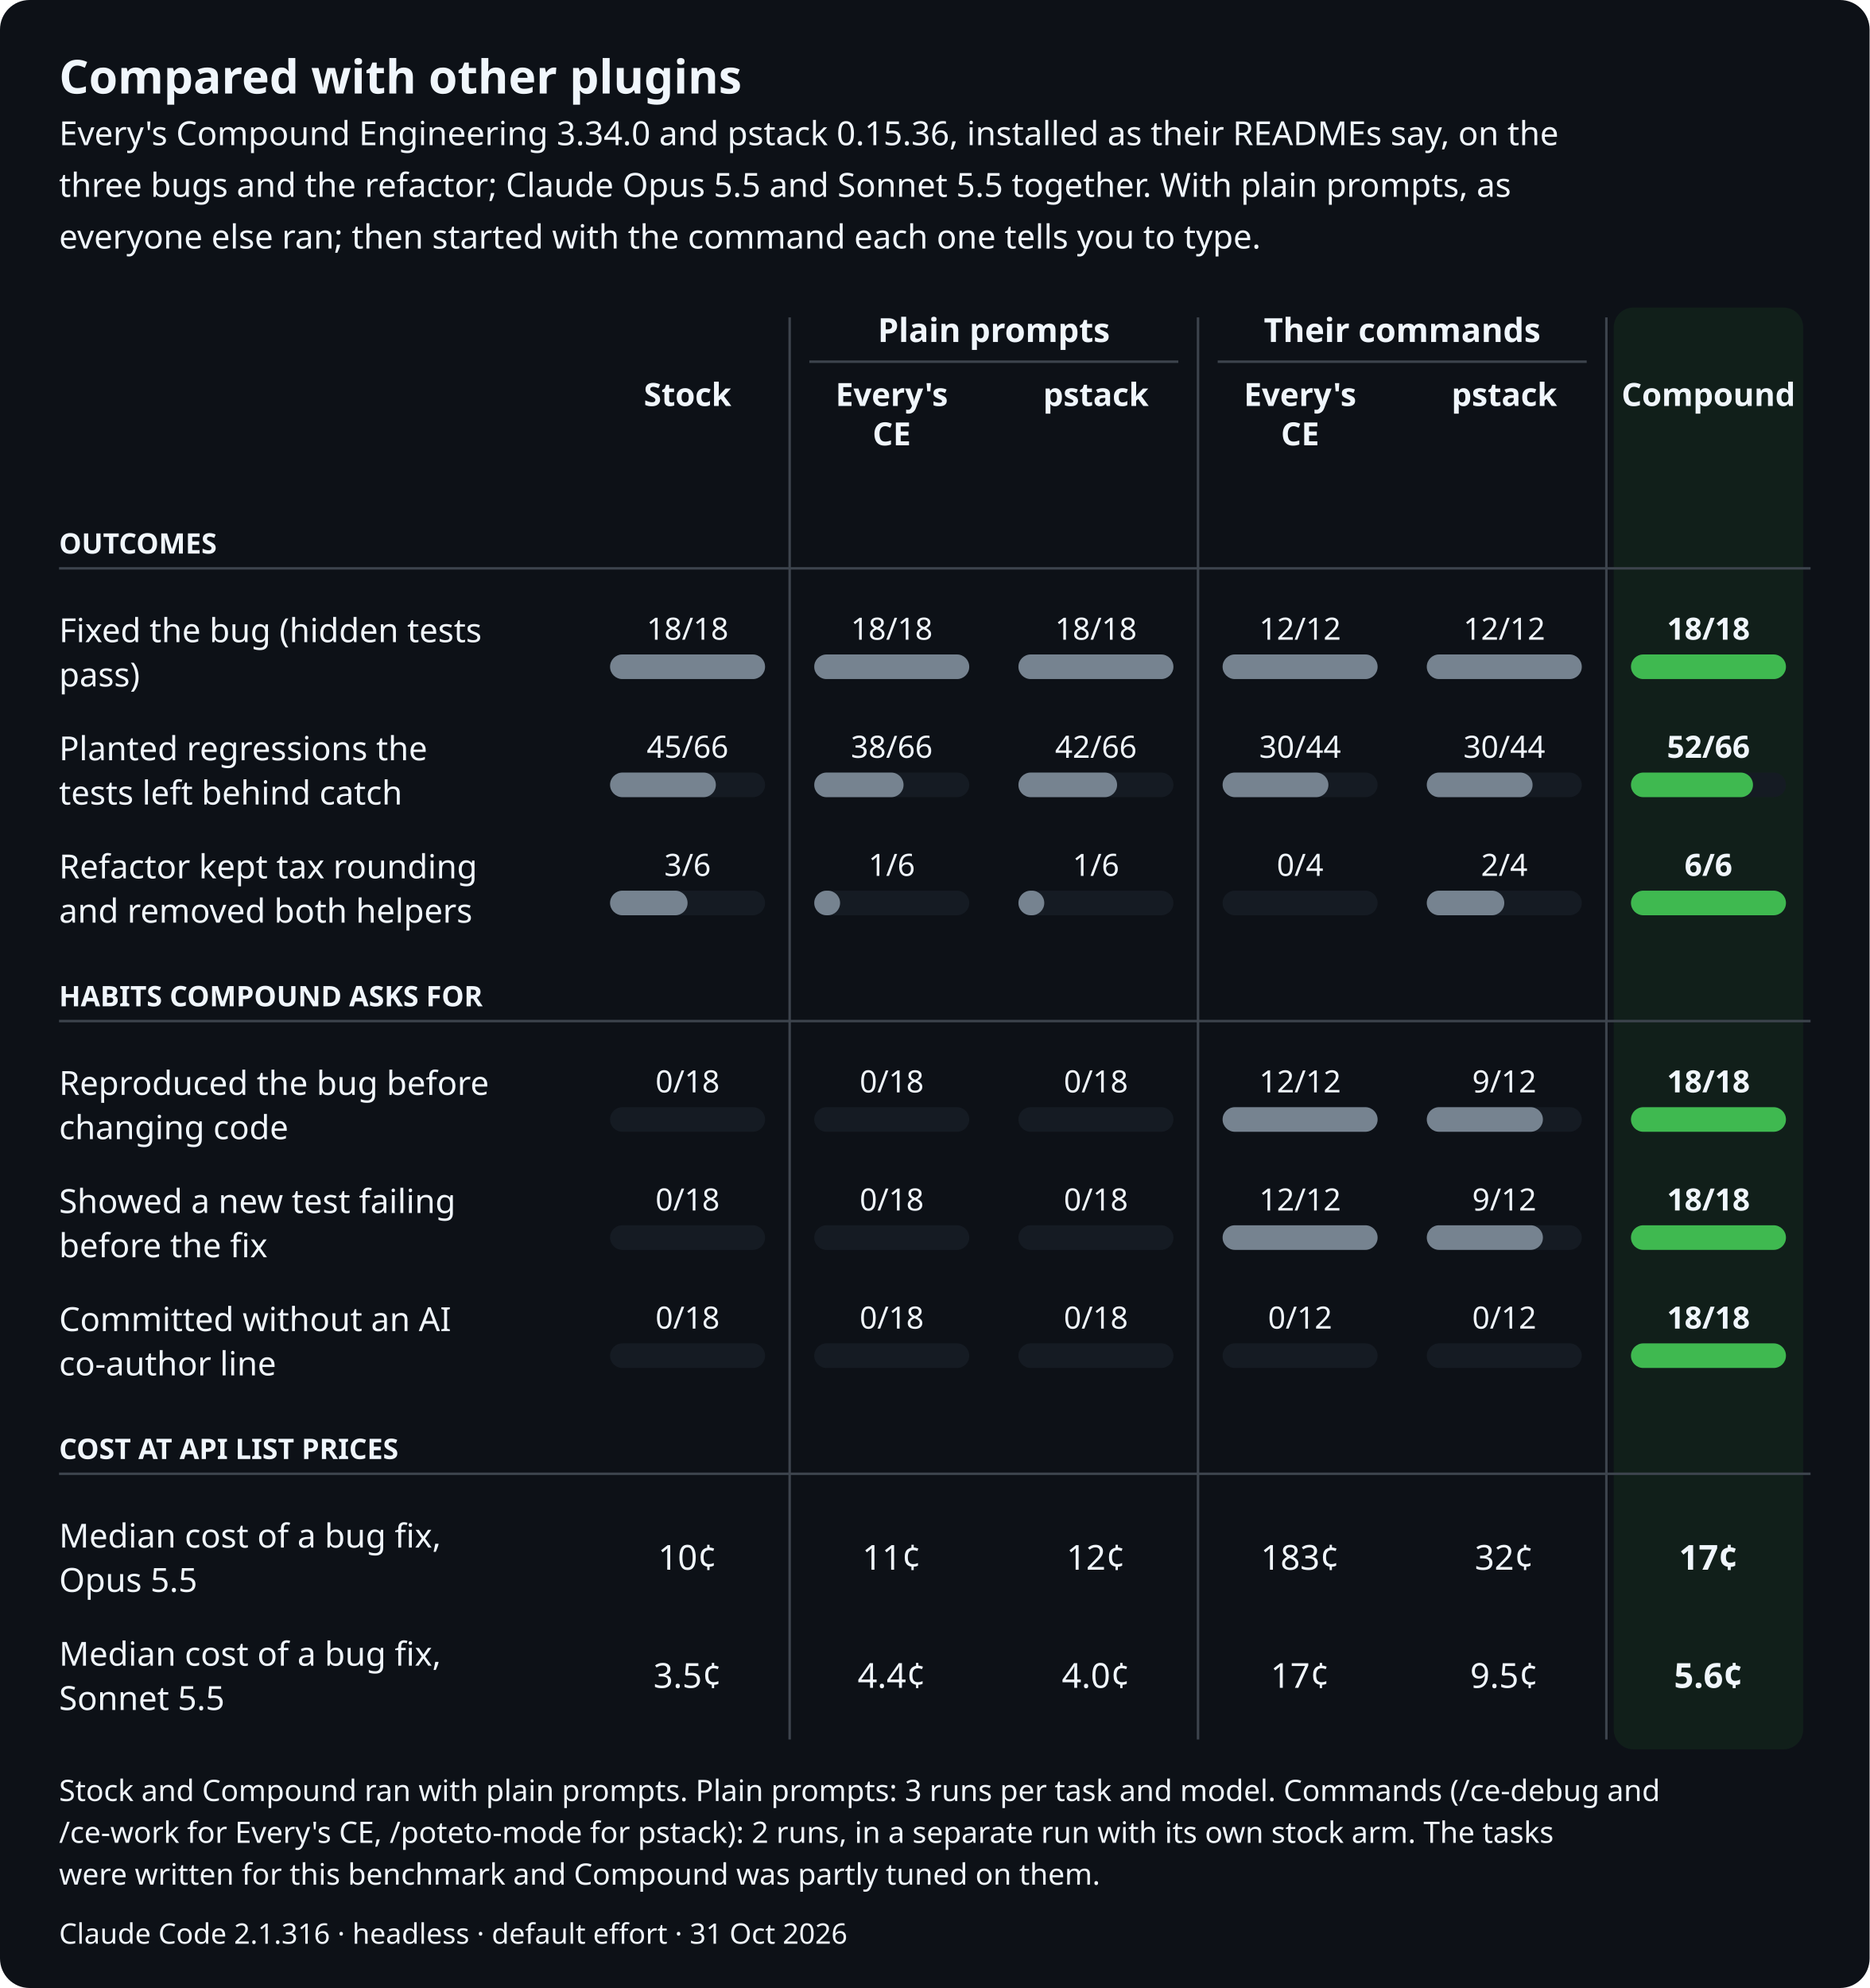
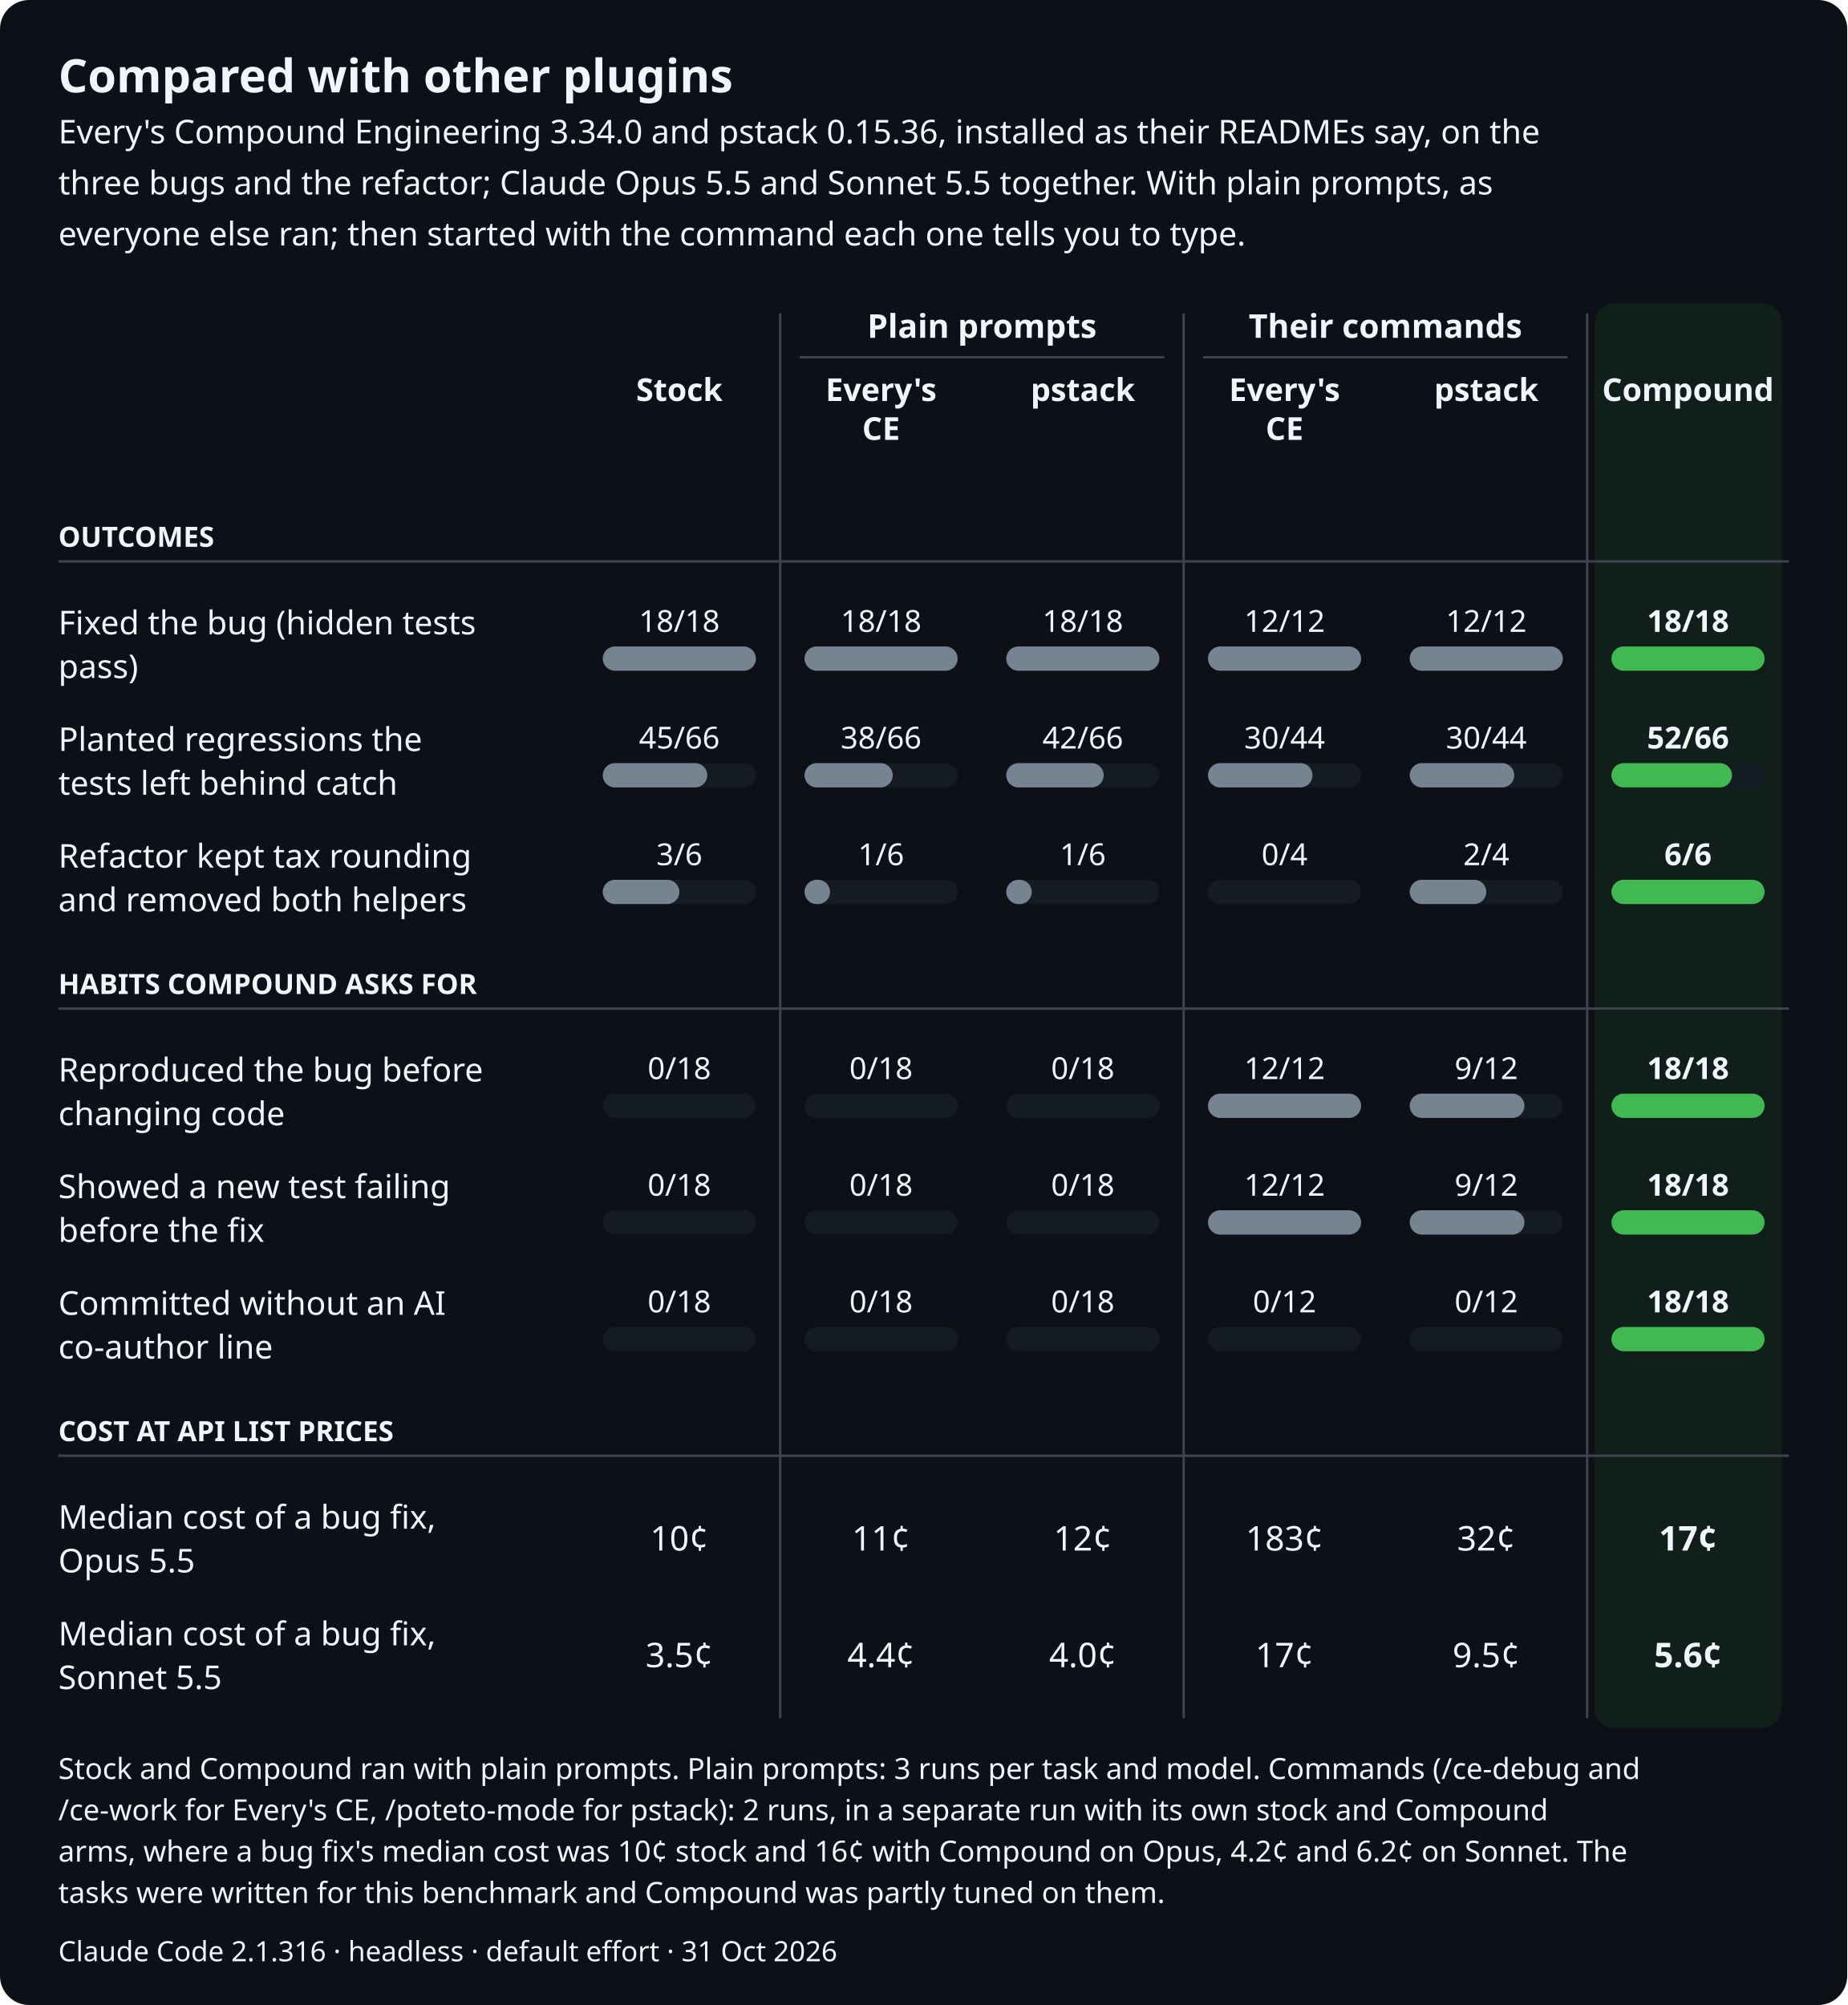
- <svg xmlns="http://www.w3.org/2000/svg" width="760" height="808" viewBox="0 0 760 808" role="img" aria-labelledby="title desc">
+ <svg xmlns="http://www.w3.org/2000/svg" width="760" height="825" viewBox="0 0 760 825" role="img" aria-labelledby="title desc">
  <style>text{font-family:-apple-system,BlinkMacSystemFont,'Segoe UI','Noto Sans',Helvetica,Arial,sans-serif;fill:#f0f6fc;font-variant-numeric:tabular-nums}.mono{font-family:ui-monospace,SFMono-Regular,'SF Mono',Menlo,Consolas,'Liberation Mono',monospace}</style>
-   <rect width="760" height="808" rx="12" fill="#0d1117" />
+   <rect width="760" height="825" rx="12" fill="#0d1117" />
  <text x="24.0" y="38.0" font-size="19" font-weight="600">Compared with other plugins</text>
  <text x="24.0" y="59.0" font-size="13.5" fill="#b1bac4">Every's Compound Engineering 3.34.0 and pstack 0.15.36, installed as their READMEs say, on the</text>
  <text x="24.0" y="80.0" font-size="13.5" fill="#b1bac4">three bugs and the refactor; Claude Opus 5.5 and Sonnet 5.5 together. With plain prompts, as</text>
  <text x="24.0" y="101.0" font-size="13.5" fill="#b1bac4">everyone else ran; then started with the command each one tells you to type.</text>
  <rect x="656.0" y="125.0" width="77.0" height="586.0" rx="8" fill="#142a1d" fill-opacity="0.55" />
  <line x1="321.0" y1="129.0" x2="321.0" y2="707.0" stroke="#3d444d" stroke-width="1" />
  <line x1="487.0" y1="129.0" x2="487.0" y2="707.0" stroke="#3d444d" stroke-width="1" />
  <line x1="653.0" y1="129.0" x2="653.0" y2="707.0" stroke="#3d444d" stroke-width="1" />
  <text x="404.0" y="139.0" font-size="13.5" font-weight="600" text-anchor="middle">Plain prompts</text>
  <line x1="329.0" y1="147.0" x2="479.0" y2="147.0" stroke="#3d444d" stroke-width="1" />
  <text x="570.0" y="139.0" font-size="13.5" font-weight="600" text-anchor="middle">Their commands</text>
  <line x1="495.0" y1="147.0" x2="645.0" y2="147.0" stroke="#3d444d" stroke-width="1" />
  <text x="279.5" y="165.0" font-size="13" font-weight="600" text-anchor="middle">Stock</text>
  <text x="362.5" y="165.0" font-size="13" font-weight="600" text-anchor="middle">Every's</text>
  <text x="362.5" y="181.0" font-size="13" font-weight="600" text-anchor="middle">CE</text>
  <text x="445.5" y="165.0" font-size="13" font-weight="600" text-anchor="middle">pstack</text>
  <text x="528.5" y="165.0" font-size="13" font-weight="600" text-anchor="middle">Every's</text>
  <text x="528.5" y="181.0" font-size="13" font-weight="600" text-anchor="middle">CE</text>
  <text x="611.5" y="165.0" font-size="13" font-weight="600" text-anchor="middle">pstack</text>
  <text x="694.5" y="165.0" font-size="13" font-weight="600" text-anchor="middle" fill="#3fb950">Compound</text>
  <text x="24.0" y="225.0" font-size="11.5" font-weight="600" fill="#b1bac4">OUTCOMES</text>
  <line x1="24.0" y1="231.0" x2="736.0" y2="231.0" stroke="#3d444d" stroke-width="1" />
  <text x="24.0" y="261.0" font-size="13.5">Fixed the bug (hidden tests</text>
  <text x="24.0" y="279.0" font-size="13.5">pass)</text>
  <rect x="248.0" y="266.0" width="63.0" height="10.0" rx="5" fill="#151b23" />
  <rect x="248.0" y="266.0" width="63.0" height="10.0" rx="5" fill="#768390" />
  <text x="279.5" y="260.0" font-size="12.5" text-anchor="middle">18/18</text>
  <rect x="331.0" y="266.0" width="63.0" height="10.0" rx="5" fill="#151b23" />
  <rect x="331.0" y="266.0" width="63.0" height="10.0" rx="5" fill="#768390" />
  <text x="362.5" y="260.0" font-size="12.5" text-anchor="middle">18/18</text>
  <rect x="414.0" y="266.0" width="63.0" height="10.0" rx="5" fill="#151b23" />
  <rect x="414.0" y="266.0" width="63.0" height="10.0" rx="5" fill="#768390" />
  <text x="445.5" y="260.0" font-size="12.5" text-anchor="middle">18/18</text>
  <rect x="497.0" y="266.0" width="63.0" height="10.0" rx="5" fill="#151b23" />
  <rect x="497.0" y="266.0" width="63.0" height="10.0" rx="5" fill="#768390" />
  <text x="528.5" y="260.0" font-size="12.5" text-anchor="middle">12/12</text>
  <rect x="580.0" y="266.0" width="63.0" height="10.0" rx="5" fill="#151b23" />
  <rect x="580.0" y="266.0" width="63.0" height="10.0" rx="5" fill="#768390" />
  <text x="611.5" y="260.0" font-size="12.5" text-anchor="middle">12/12</text>
  <rect x="663.0" y="266.0" width="63.0" height="10.0" rx="5" fill="#151b23" />
  <rect x="663.0" y="266.0" width="63.0" height="10.0" rx="5" fill="#3fb950" />
  <text x="694.5" y="260.0" font-size="12.5" font-weight="600" text-anchor="middle" fill="#3fb950">18/18</text>
  <text x="24.0" y="309.0" font-size="13.5">Planted regressions the</text>
  <text x="24.0" y="327.0" font-size="13.5">tests left behind catch</text>
  <rect x="248.0" y="314.0" width="63.0" height="10.0" rx="5" fill="#151b23" />
  <rect x="248.0" y="314.0" width="43.0" height="10.0" rx="5" fill="#768390" />
  <text x="279.5" y="308.0" font-size="12.5" text-anchor="middle">45/66</text>
  <rect x="331.0" y="314.0" width="63.0" height="10.0" rx="5" fill="#151b23" />
  <rect x="331.0" y="314.0" width="36.3" height="10.0" rx="5" fill="#768390" />
  <text x="362.5" y="308.0" font-size="12.5" text-anchor="middle">38/66</text>
  <rect x="414.0" y="314.0" width="63.0" height="10.0" rx="5" fill="#151b23" />
  <rect x="414.0" y="314.0" width="40.1" height="10.0" rx="5" fill="#768390" />
  <text x="445.5" y="308.0" font-size="12.5" text-anchor="middle">42/66</text>
  <rect x="497.0" y="314.0" width="63.0" height="10.0" rx="5" fill="#151b23" />
  <rect x="497.0" y="314.0" width="43.0" height="10.0" rx="5" fill="#768390" />
  <text x="528.5" y="308.0" font-size="12.5" text-anchor="middle">30/44</text>
  <rect x="580.0" y="314.0" width="63.0" height="10.0" rx="5" fill="#151b23" />
  <rect x="580.0" y="314.0" width="43.0" height="10.0" rx="5" fill="#768390" />
  <text x="611.5" y="308.0" font-size="12.5" text-anchor="middle">30/44</text>
  <rect x="663.0" y="314.0" width="63.0" height="10.0" rx="5" fill="#151b23" />
  <rect x="663.0" y="314.0" width="49.6" height="10.0" rx="5" fill="#3fb950" />
  <text x="694.5" y="308.0" font-size="12.5" font-weight="600" text-anchor="middle" fill="#3fb950">52/66</text>
  <text x="24.0" y="357.0" font-size="13.5">Refactor kept tax rounding</text>
  <text x="24.0" y="375.0" font-size="13.5">and removed both helpers</text>
  <rect x="248.0" y="362.0" width="63.0" height="10.0" rx="5" fill="#151b23" />
  <rect x="248.0" y="362.0" width="31.5" height="10.0" rx="5" fill="#768390" />
  <text x="279.5" y="356.0" font-size="12.5" text-anchor="middle">3/6</text>
  <rect x="331.0" y="362.0" width="63.0" height="10.0" rx="5" fill="#151b23" />
  <rect x="331.0" y="362.0" width="10.5" height="10.0" rx="5" fill="#768390" />
  <text x="362.5" y="356.0" font-size="12.5" text-anchor="middle">1/6</text>
  <rect x="414.0" y="362.0" width="63.0" height="10.0" rx="5" fill="#151b23" />
  <rect x="414.0" y="362.0" width="10.5" height="10.0" rx="5" fill="#768390" />
  <text x="445.5" y="356.0" font-size="12.5" text-anchor="middle">1/6</text>
  <rect x="497.0" y="362.0" width="63.0" height="10.0" rx="5" fill="#151b23" />
  <text x="528.5" y="356.0" font-size="12.5" text-anchor="middle">0/4</text>
  <rect x="580.0" y="362.0" width="63.0" height="10.0" rx="5" fill="#151b23" />
  <rect x="580.0" y="362.0" width="31.5" height="10.0" rx="5" fill="#768390" />
  <text x="611.5" y="356.0" font-size="12.5" text-anchor="middle">2/4</text>
  <rect x="663.0" y="362.0" width="63.0" height="10.0" rx="5" fill="#151b23" />
  <rect x="663.0" y="362.0" width="63.0" height="10.0" rx="5" fill="#3fb950" />
  <text x="694.5" y="356.0" font-size="12.5" font-weight="600" text-anchor="middle" fill="#3fb950">6/6</text>
  <text x="24.0" y="409.0" font-size="11.5" font-weight="600" fill="#b1bac4">HABITS COMPOUND ASKS FOR</text>
  <line x1="24.0" y1="415.0" x2="736.0" y2="415.0" stroke="#3d444d" stroke-width="1" />
  <text x="24.0" y="445.0" font-size="13.5">Reproduced the bug before</text>
  <text x="24.0" y="463.0" font-size="13.5">changing code</text>
  <rect x="248.0" y="450.0" width="63.0" height="10.0" rx="5" fill="#151b23" />
  <text x="279.5" y="444.0" font-size="12.5" text-anchor="middle">0/18</text>
  <rect x="331.0" y="450.0" width="63.0" height="10.0" rx="5" fill="#151b23" />
  <text x="362.5" y="444.0" font-size="12.5" text-anchor="middle">0/18</text>
  <rect x="414.0" y="450.0" width="63.0" height="10.0" rx="5" fill="#151b23" />
  <text x="445.5" y="444.0" font-size="12.5" text-anchor="middle">0/18</text>
  <rect x="497.0" y="450.0" width="63.0" height="10.0" rx="5" fill="#151b23" />
  <rect x="497.0" y="450.0" width="63.0" height="10.0" rx="5" fill="#768390" />
  <text x="528.5" y="444.0" font-size="12.5" text-anchor="middle">12/12</text>
  <rect x="580.0" y="450.0" width="63.0" height="10.0" rx="5" fill="#151b23" />
  <rect x="580.0" y="450.0" width="47.2" height="10.0" rx="5" fill="#768390" />
  <text x="611.5" y="444.0" font-size="12.5" text-anchor="middle">9/12</text>
  <rect x="663.0" y="450.0" width="63.0" height="10.0" rx="5" fill="#151b23" />
  <rect x="663.0" y="450.0" width="63.0" height="10.0" rx="5" fill="#3fb950" />
  <text x="694.5" y="444.0" font-size="12.5" font-weight="600" text-anchor="middle" fill="#3fb950">18/18</text>
  <text x="24.0" y="493.0" font-size="13.5">Showed a new test failing</text>
  <text x="24.0" y="511.0" font-size="13.5">before the fix</text>
  <rect x="248.0" y="498.0" width="63.0" height="10.0" rx="5" fill="#151b23" />
  <text x="279.5" y="492.0" font-size="12.5" text-anchor="middle">0/18</text>
  <rect x="331.0" y="498.0" width="63.0" height="10.0" rx="5" fill="#151b23" />
  <text x="362.5" y="492.0" font-size="12.5" text-anchor="middle">0/18</text>
  <rect x="414.0" y="498.0" width="63.0" height="10.0" rx="5" fill="#151b23" />
  <text x="445.5" y="492.0" font-size="12.5" text-anchor="middle">0/18</text>
  <rect x="497.0" y="498.0" width="63.0" height="10.0" rx="5" fill="#151b23" />
  <rect x="497.0" y="498.0" width="63.0" height="10.0" rx="5" fill="#768390" />
  <text x="528.5" y="492.0" font-size="12.5" text-anchor="middle">12/12</text>
  <rect x="580.0" y="498.0" width="63.0" height="10.0" rx="5" fill="#151b23" />
  <rect x="580.0" y="498.0" width="47.2" height="10.0" rx="5" fill="#768390" />
  <text x="611.5" y="492.0" font-size="12.5" text-anchor="middle">9/12</text>
  <rect x="663.0" y="498.0" width="63.0" height="10.0" rx="5" fill="#151b23" />
  <rect x="663.0" y="498.0" width="63.0" height="10.0" rx="5" fill="#3fb950" />
  <text x="694.5" y="492.0" font-size="12.5" font-weight="600" text-anchor="middle" fill="#3fb950">18/18</text>
  <text x="24.0" y="541.0" font-size="13.5">Committed without an AI</text>
  <text x="24.0" y="559.0" font-size="13.5">co-author line</text>
  <rect x="248.0" y="546.0" width="63.0" height="10.0" rx="5" fill="#151b23" />
  <text x="279.5" y="540.0" font-size="12.5" text-anchor="middle">0/18</text>
  <rect x="331.0" y="546.0" width="63.0" height="10.0" rx="5" fill="#151b23" />
  <text x="362.5" y="540.0" font-size="12.5" text-anchor="middle">0/18</text>
  <rect x="414.0" y="546.0" width="63.0" height="10.0" rx="5" fill="#151b23" />
  <text x="445.5" y="540.0" font-size="12.5" text-anchor="middle">0/18</text>
  <rect x="497.0" y="546.0" width="63.0" height="10.0" rx="5" fill="#151b23" />
  <text x="528.5" y="540.0" font-size="12.5" text-anchor="middle">0/12</text>
  <rect x="580.0" y="546.0" width="63.0" height="10.0" rx="5" fill="#151b23" />
  <text x="611.5" y="540.0" font-size="12.5" text-anchor="middle">0/12</text>
  <rect x="663.0" y="546.0" width="63.0" height="10.0" rx="5" fill="#151b23" />
  <rect x="663.0" y="546.0" width="63.0" height="10.0" rx="5" fill="#3fb950" />
  <text x="694.5" y="540.0" font-size="12.5" font-weight="600" text-anchor="middle" fill="#3fb950">18/18</text>
  <text x="24.0" y="593.0" font-size="11.5" font-weight="600" fill="#b1bac4">COST AT API LIST PRICES</text>
  <line x1="24.0" y1="599.0" x2="736.0" y2="599.0" stroke="#3d444d" stroke-width="1" />
  <text x="24.0" y="629.0" font-size="13.5">Median cost of a bug fix,</text>
  <text x="24.0" y="647.0" font-size="13.5">Opus 5.5</text>
  <text x="279.5" y="638.0" font-size="14" text-anchor="middle">10¢</text>
  <text x="362.5" y="638.0" font-size="14" text-anchor="middle">11¢</text>
  <text x="445.5" y="638.0" font-size="14" text-anchor="middle">12¢</text>
  <text x="528.5" y="638.0" font-size="14" text-anchor="middle">183¢</text>
  <text x="611.5" y="638.0" font-size="14" text-anchor="middle">32¢</text>
  <text x="694.5" y="638.0" font-size="14" font-weight="600" text-anchor="middle" fill="#3fb950">17¢</text>
  <text x="24.0" y="677.0" font-size="13.5">Median cost of a bug fix,</text>
  <text x="24.0" y="695.0" font-size="13.5">Sonnet 5.5</text>
  <text x="279.5" y="686.0" font-size="14" text-anchor="middle">3.5¢</text>
  <text x="362.5" y="686.0" font-size="14" text-anchor="middle">4.4¢</text>
  <text x="445.5" y="686.0" font-size="14" text-anchor="middle">4.0¢</text>
  <text x="528.5" y="686.0" font-size="14" text-anchor="middle">17¢</text>
  <text x="611.5" y="686.0" font-size="14" text-anchor="middle">9.5¢</text>
  <text x="694.5" y="686.0" font-size="14" font-weight="600" text-anchor="middle" fill="#3fb950">5.6¢</text>
  <text x="24.0" y="732.0" font-size="12" fill="#b1bac4">Stock and Compound ran with plain prompts. Plain prompts: 3 runs per task and model. Commands (/ce-debug and</text>
-   <text x="24.0" y="749.0" font-size="12" fill="#b1bac4">/ce-work for Every's CE, /poteto-mode for pstack): 2 runs, in a separate run with its own stock arm. The tasks</text>
-   <text x="24.0" y="766.0" font-size="12" fill="#b1bac4">were written for this benchmark and Compound was partly tuned on them.</text>
-   <text x="24.0" y="790.0" font-size="11.5" fill="#b1bac4">Claude Code 2.1.316 · headless · default effort · 31 Oct 2026</text>
+   <text x="24.0" y="749.0" font-size="12" fill="#b1bac4">/ce-work for Every's CE, /poteto-mode for pstack): 2 runs, in a separate run with its own stock and Compound</text>
+   <text x="24.0" y="766.0" font-size="12" fill="#b1bac4">arms, where a bug fix's median cost was 10¢ stock and 16¢ with Compound on Opus, 4.2¢ and 6.2¢ on Sonnet. The</text>
+   <text x="24.0" y="783.0" font-size="12" fill="#b1bac4">tasks were written for this benchmark and Compound was partly tuned on them.</text>
+   <text x="24.0" y="807.0" font-size="11.5" fill="#b1bac4">Claude Code 2.1.316 · headless · default effort · 31 Oct 2026</text>
</svg>
